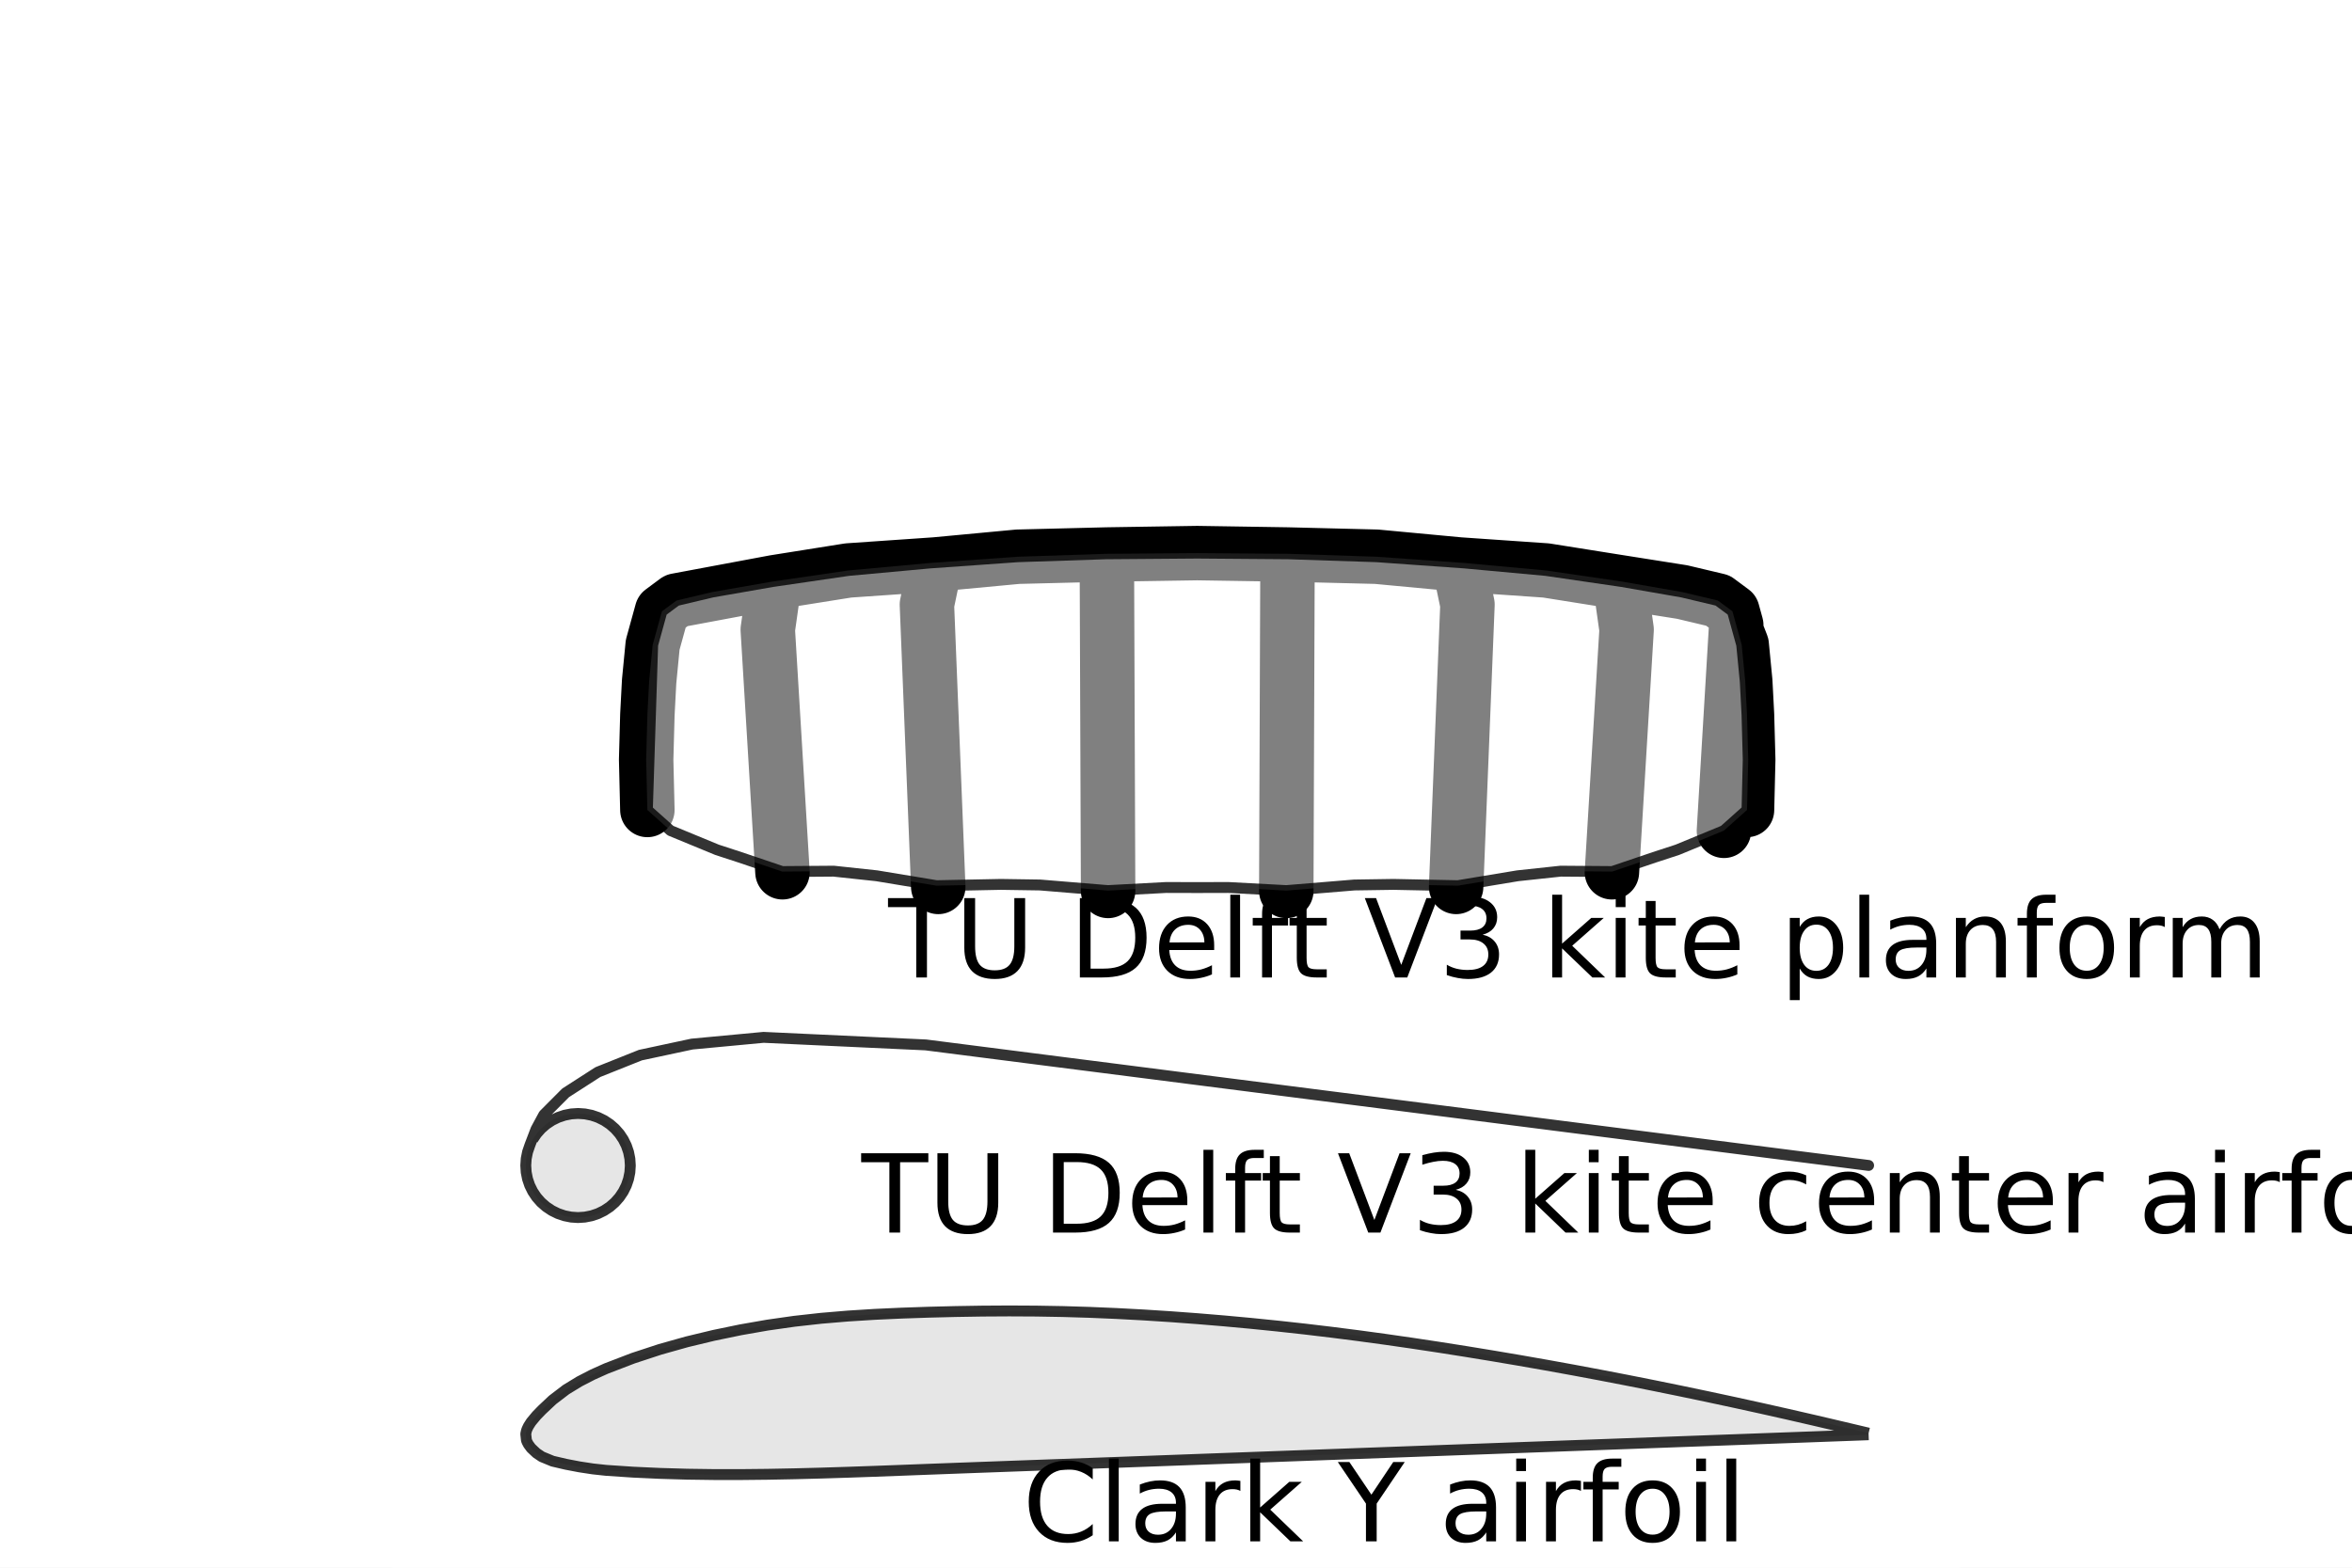
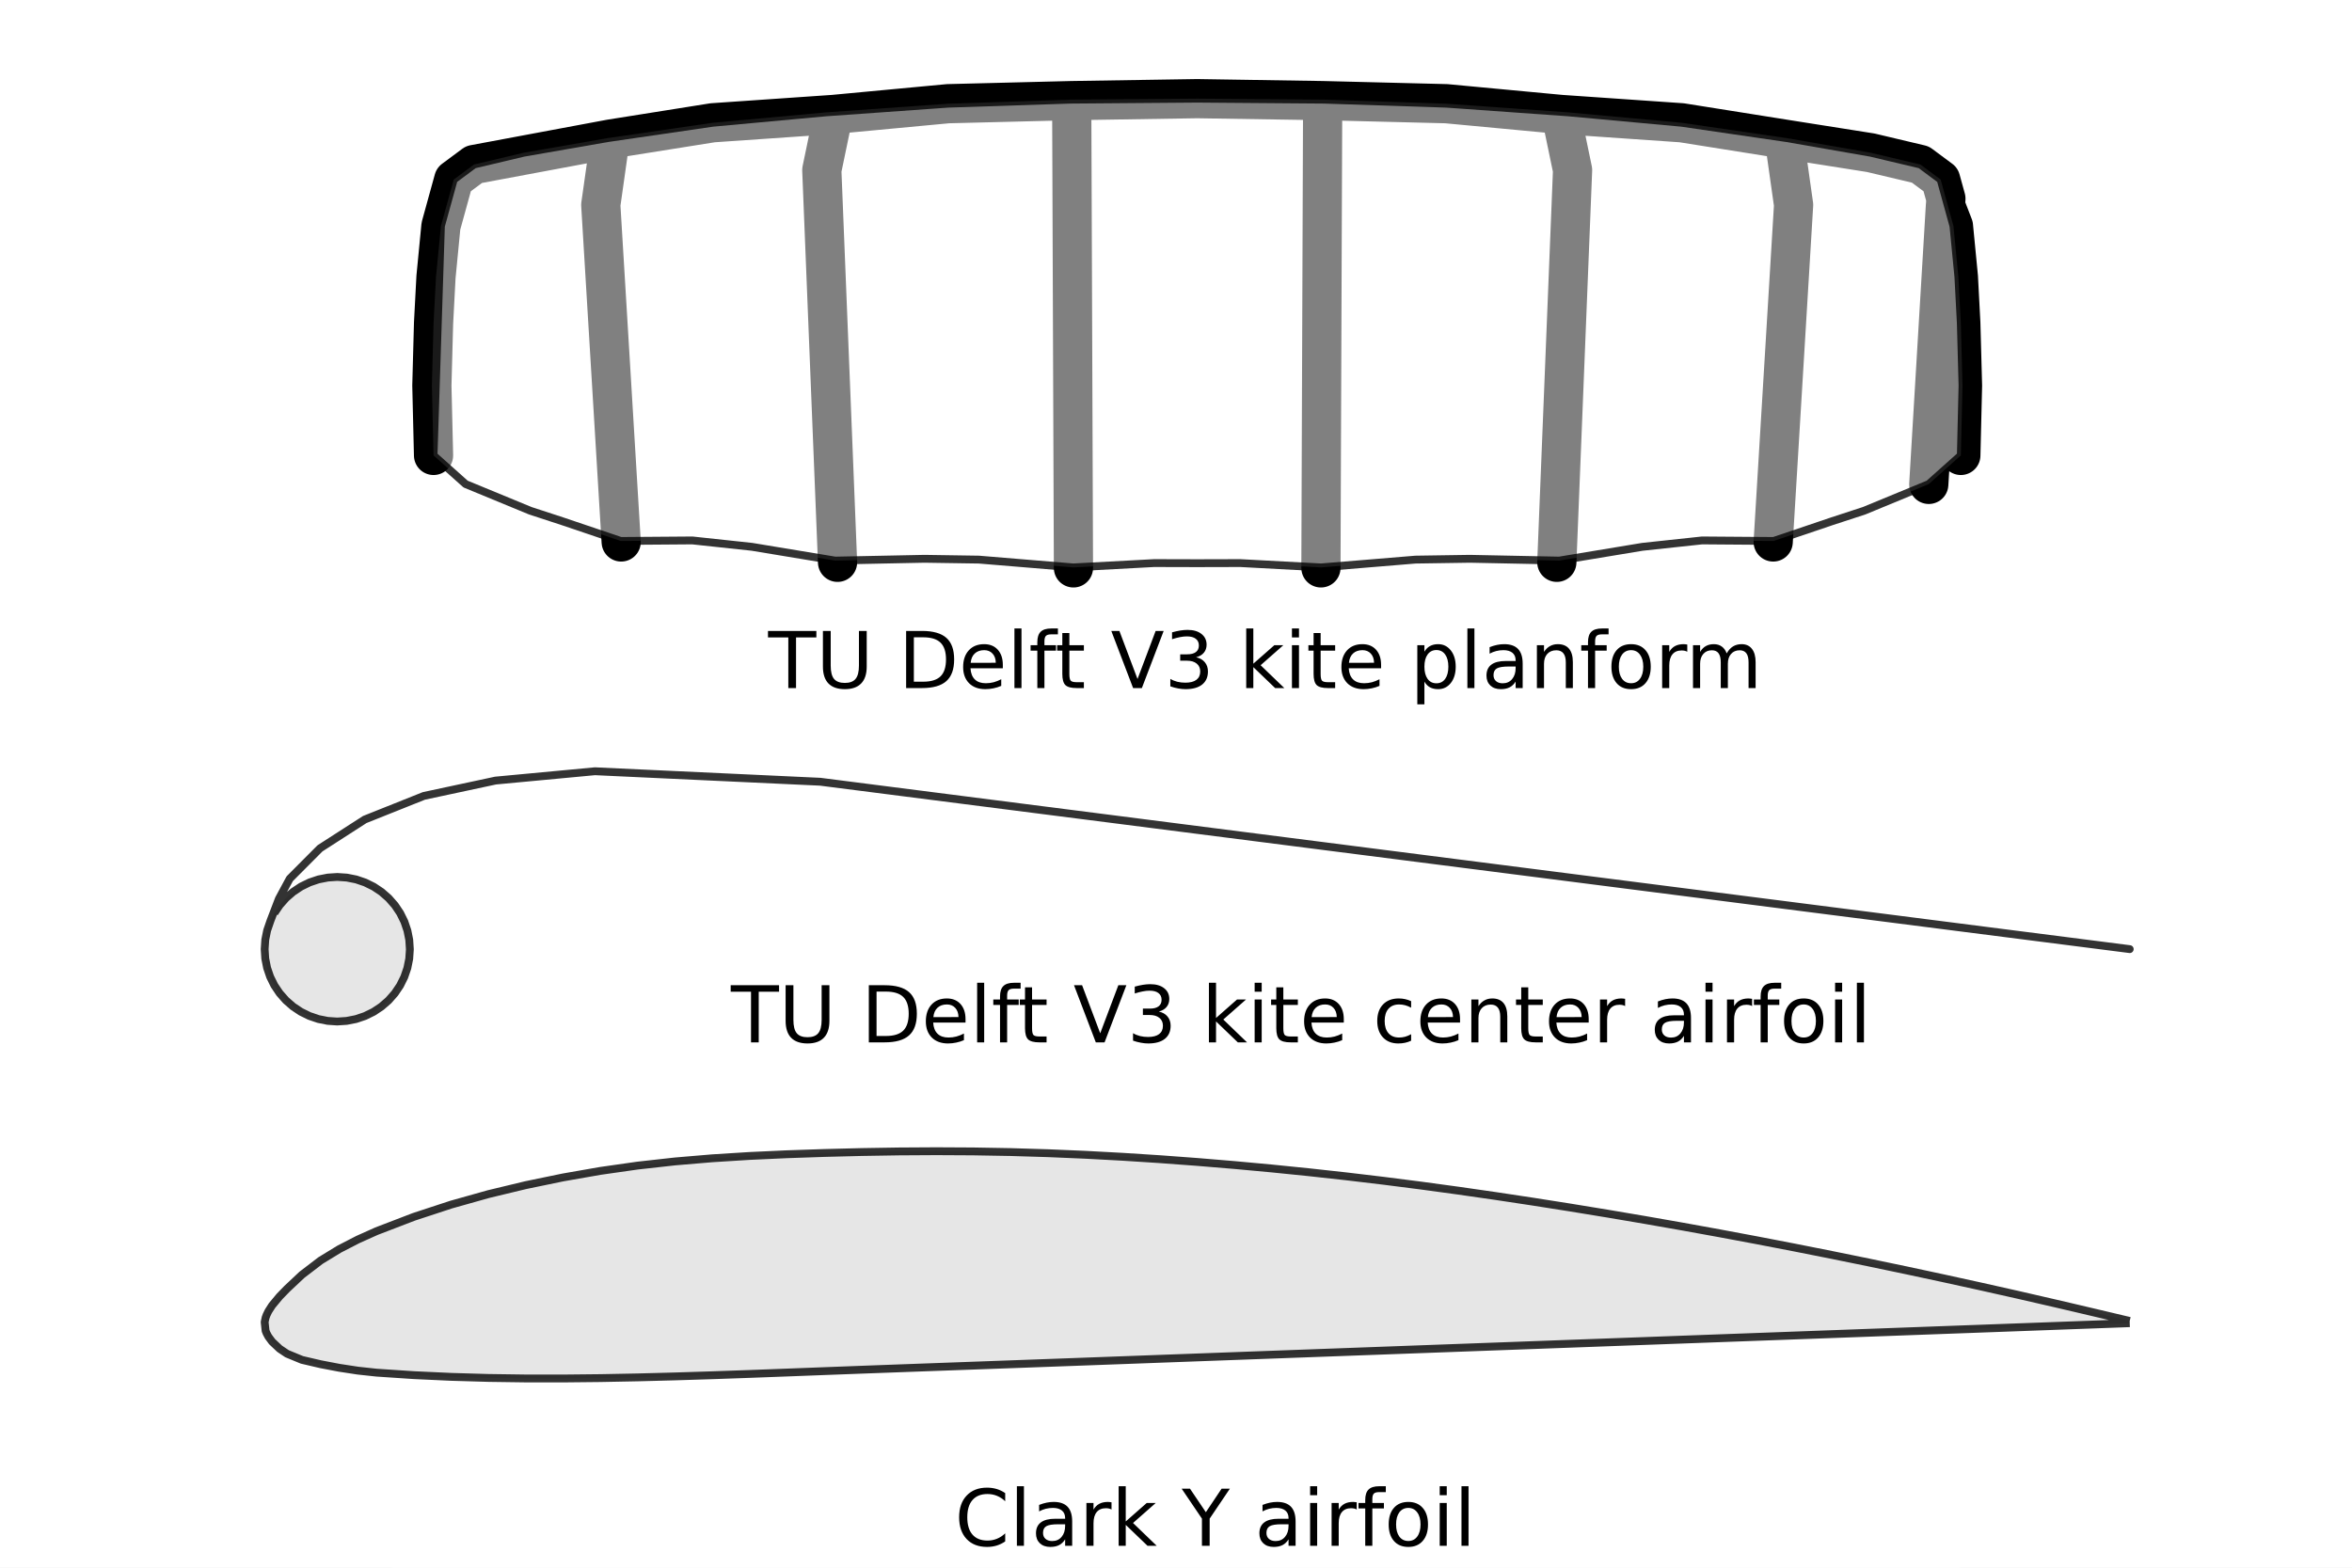
- <svg xmlns="http://www.w3.org/2000/svg" xmlns:xlink="http://www.w3.org/1999/xlink" width="432" height="288" viewBox="0 0 432 288" version="1.1">
+ <svg xmlns="http://www.w3.org/2000/svg" xmlns:xlink="http://www.w3.org/1999/xlink" width="600" height="400" viewBox="0 0 600 400" version="1.1">
  <defs>
</defs>
  <defs>
    <style type="text/css">*{stroke-linejoin: round; stroke-linecap: butt}</style>
  </defs>
  <g id="figure_1">
    <g id="patch_1">
-       <path d="M 0 288  L 432 288  L 432 0  L 0 0  z " style="fill: #ffffff" />
+       <path d="M 0 400  L 600 400  L 600 0  L 0 0  z " style="fill: #ffffff" />
    </g>
    <g id="patch_2">
-       <path d="M 72 288  L 360 288  L 360 0  L 72 0  z " style="fill: #ffffff" />
+       <path d="M 100 400  L 500 400  L 500 0  L 100 0  z " style="fill: #ffffff" />
    </g>
    <g id="axes_1">
      <g id="polygon_1">
        <defs>
-           <path id="m99c2dd3ba9" d="M 343.215 -24.716  L 340.749 -25.301  L 338.282 -25.884  L 335.816 -26.464  L 333.349 -27.041  L 328.416 -28.175  L 323.483 -29.283  L 318.551 -30.365  L 313.618 -31.423  L 308.685 -32.455  L 303.752 -33.461  L 298.819 -34.44  L 293.886 -35.392  L 288.953 -36.316  L 284.02 -37.211  L 279.087 -38.077  L 274.154 -38.913  L 269.221 -39.721  L 264.288 -40.498  L 259.355 -41.243  L 254.422 -41.953  L 249.489 -42.624  L 244.557 -43.255  L 239.624 -43.843  L 234.691 -44.386  L 229.758 -44.885  L 224.825 -45.34  L 219.892 -45.75  L 214.959 -46.115  L 210.026 -46.432  L 205.093 -46.697  L 200.16 -46.906  L 195.227 -47.056  L 190.294 -47.142  L 185.361 -47.168  L 180.428 -47.139  L 175.495 -47.059  L 170.563 -46.935  L 165.63 -46.767  L 160.697 -46.541  L 155.764 -46.232  L 150.831 -45.816  L 145.898 -45.267  L 140.965 -44.564  L 136.032 -43.701  L 131.099 -42.681  L 126.166 -41.494  L 121.233 -40.107  L 116.3 -38.487  L 111.367 -36.594  L 108.901 -35.489  L 106.434 -34.219  L 103.968 -32.713  L 101.501 -30.827  L 99.528 -28.973  L 98.542 -27.956  L 97.555 -26.77  L 97.062 -26  L 96.815 -25.488  L 96.692 -25.145  L 96.569 -24.569  L 96.692 -23.417  L 96.815 -23.103  L 97.062 -22.642  L 97.555 -21.976  L 98.542 -21.045  L 99.528 -20.382  L 101.501 -19.568  L 103.968 -18.993  L 106.434 -18.521  L 108.901 -18.145  L 111.367 -17.878  L 116.3 -17.549  L 121.233 -17.322  L 126.166 -17.178  L 131.099 -17.11  L 136.032 -17.106  L 140.965 -17.157  L 145.898 -17.252  L 150.831 -17.38  L 155.764 -17.535  L 160.697 -17.708  L 165.63 -17.892  L 170.563 -18.08  L 175.495 -18.265  L 180.428 -18.447  L 185.361 -18.628  L 190.294 -18.807  L 195.227 -18.986  L 200.16 -19.166  L 205.093 -19.347  L 210.026 -19.528  L 214.959 -19.71  L 219.892 -19.892  L 224.825 -20.073  L 229.758 -20.254  L 234.691 -20.435  L 239.624 -20.616  L 244.557 -20.797  L 249.489 -20.979  L 254.422 -21.16  L 259.355 -21.341  L 264.288 -21.522  L 269.221 -21.703  L 274.154 -21.884  L 279.087 -22.066  L 284.02 -22.247  L 288.953 -22.428  L 293.886 -22.609  L 298.819 -22.79  L 303.752 -22.971  L 308.685 -23.153  L 313.618 -23.334  L 318.551 -23.515  L 323.483 -23.696  L 328.416 -23.877  L 333.349 -24.058  L 335.816 -24.149  L 338.282 -24.24  L 340.749 -24.33  L 343.215 -24.421  " style="stroke: #000000; stroke-opacity: 0.8; stroke-width: 2" />
+           <path id="m1a57399417" d="M 543.298 -62.955  L 538.54 -64.083  L 533.782 -65.208  L 529.024 -66.327  L 524.266 -67.439  L 514.751 -69.628  L 505.235 -71.765  L 495.719 -73.852  L 486.204 -75.892  L 476.688 -77.883  L 467.172 -79.824  L 457.656 -81.713  L 448.141 -83.549  L 438.625 -85.331  L 429.109 -87.057  L 419.594 -88.728  L 410.078 -90.342  L 400.562 -91.899  L 391.047 -93.398  L 381.531 -94.835  L 372.015 -96.204  L 362.5 -97.5  L 352.984 -98.717  L 343.468 -99.85  L 333.952 -100.898  L 324.437 -101.861  L 314.921 -102.738  L 305.405 -103.529  L 295.89 -104.233  L 286.374 -104.845  L 276.858 -105.356  L 267.343 -105.76  L 257.827 -106.048  L 248.311 -106.214  L 238.796 -106.265  L 229.28 -106.208  L 219.764 -106.055  L 210.249 -105.814  L 200.733 -105.491  L 191.217 -105.055  L 181.701 -104.459  L 172.186 -103.656  L 162.67 -102.598  L 153.154 -101.241  L 143.639 -99.577  L 134.123 -97.61  L 124.607 -95.319  L 115.092 -92.644  L 105.576 -89.519  L 96.06 -85.868  L 91.302 -83.736  L 86.545 -81.287  L 81.787 -78.381  L 77.029 -74.742  L 73.223 -71.167  L 71.319 -69.205  L 69.416 -66.916  L 68.465 -65.431  L 67.989 -64.443  L 67.751 -63.783  L 67.513 -62.67  L 67.751 -60.448  L 67.989 -59.843  L 68.465 -58.954  L 69.416 -57.668  L 71.319 -55.873  L 73.223 -54.594  L 77.029 -53.025  L 81.787 -51.915  L 86.545 -51.003  L 91.302 -50.278  L 96.06 -49.763  L 105.576 -49.129  L 115.092 -48.692  L 124.607 -48.414  L 134.123 -48.282  L 143.639 -48.275  L 153.154 -48.373  L 162.67 -48.556  L 172.186 -48.804  L 181.701 -49.102  L 191.217 -49.435  L 200.733 -49.791  L 210.249 -50.153  L 219.764 -50.511  L 229.28 -50.862  L 238.796 -51.21  L 248.311 -51.555  L 257.827 -51.901  L 267.343 -52.248  L 276.858 -52.597  L 286.374 -52.947  L 295.89 -53.298  L 305.405 -53.648  L 314.921 -53.998  L 324.437 -54.348  L 333.952 -54.697  L 343.468 -55.046  L 352.984 -55.396  L 362.5 -55.745  L 372.015 -56.094  L 381.531 -56.444  L 391.047 -56.793  L 400.562 -57.143  L 410.078 -57.492  L 419.594 -57.842  L 429.109 -58.191  L 438.625 -58.541  L 448.141 -58.89  L 457.656 -59.24  L 467.172 -59.589  L 476.688 -59.939  L 486.204 -60.288  L 495.719 -60.638  L 505.235 -60.987  L 514.751 -61.337  L 524.266 -61.686  L 529.024 -61.861  L 533.782 -62.035  L 538.54 -62.21  L 543.298 -62.385  " style="stroke: #000000; stroke-opacity: 0.8; stroke-width: 2" />
        </defs>
        <g>
-           <use xlink:href="#m99c2dd3ba9" x="0" y="288" style="fill-opacity: 0.1; stroke: #000000; stroke-opacity: 0.8; stroke-width: 2" />
+           <use xlink:href="#m1a57399417" x="0" y="400" style="fill-opacity: 0.1; stroke: #000000; stroke-opacity: 0.8; stroke-width: 2" />
        </g>
      </g>
      <g id="text_1">
        <g>
-           <text style="font: 20px 'DejaVu Sans', 'Bitstream Vera Sans', 'Computer Modern Sans Serif', 'Lucida Grande', 'Verdana', 'Geneva', 'Lucid', 'Arial', 'Helvetica', 'Avant Garde', sans-serif; text-anchor: start" x="187.828" y="283.163" transform="rotate(-0 187.8278 283.1632)">Clark Y airfoil</text>
+           <text style="font: 20px 'DejaVu Sans', 'Bitstream Vera Sans', 'Computer Modern Sans Serif', 'Lucida Grande', 'Verdana', 'Geneva', 'Lucid', 'Arial', 'Helvetica', 'Avant Garde', sans-serif; text-anchor: start" x="243.553" y="394.424" transform="rotate(-0 243.5534 394.4241)">Clark Y airfoil</text>
        </g>
      </g>
      <g id="text_2">
        <g>
-           <text style="font: 20px 'DejaVu Sans', 'Bitstream Vera Sans', 'Computer Modern Sans Serif', 'Lucida Grande', 'Verdana', 'Geneva', 'Lucid', 'Arial', 'Helvetica', 'Avant Garde', sans-serif; text-anchor: start" x="158.23" y="226.434" transform="rotate(-0 158.2302 226.4344)">TU Delft V3 kite  center airfoil</text>
+           <text style="font: 20px 'DejaVu Sans', 'Bitstream Vera Sans', 'Computer Modern Sans Serif', 'Lucida Grande', 'Verdana', 'Geneva', 'Lucid', 'Arial', 'Helvetica', 'Avant Garde', sans-serif; text-anchor: start" x="186.459" y="265.962" transform="rotate(-0 186.4593 265.9623)">TU Delft V3 kite  center airfoil</text>
        </g>
      </g>
      <g id="text_3">
        <g>
-           <text style="font: 20px 'DejaVu Sans', 'Bitstream Vera Sans', 'Computer Modern Sans Serif', 'Lucida Grande', 'Verdana', 'Geneva', 'Lucid', 'Arial', 'Helvetica', 'Avant Garde', sans-serif; text-anchor: start" x="163.163" y="179.572" transform="rotate(-0 163.1632 179.5716)">TU Delft V3 kite  planform</text>
+           <text style="font: 20px 'DejaVu Sans', 'Bitstream Vera Sans', 'Computer Modern Sans Serif', 'Lucida Grande', 'Verdana', 'Geneva', 'Lucid', 'Arial', 'Helvetica', 'Avant Garde', sans-serif; text-anchor: start" x="195.975" y="175.563" transform="rotate(-0 195.975 175.5632)">TU Delft V3 kite  planform</text>
        </g>
      </g>
      <g id="polygon_2">
        <defs>
-           <path id="mfdcdaee1ba" d="M 97.862 -78.676  L 98.561 -79.715  L 99.391 -80.654  L 100.337 -81.477  L 101.382 -82.17  L 102.51 -82.722  L 103.699 -83.122  L 104.932 -83.364  L 106.186 -83.445  L 107.438 -83.36  L 108.67 -83.115  L 109.859 -82.711  L 110.984 -82.157  L 112.027 -81.461  L 112.97 -80.634  L 113.797 -79.693  L 114.493 -78.653  L 115.047 -77.53  L 115.449 -76.345  L 115.692 -75.119  L 115.772 -73.87  L 115.688 -72.623  L 115.441 -71.397  L 115.036 -70.213  L 114.478 -69.092  L 113.779 -68.053  L 112.949 -67.114  L 112.004 -66.291  L 110.958 -65.598  L 109.831 -65.046  L 108.641 -64.646  L 107.409 -64.404  L 106.156 -64.323  L 104.902 -64.408  L 103.671 -64.653  L 102.482 -65.057  L 101.357 -65.611  L 100.313 -66.308  L 99.37 -67.134  L 98.544 -68.075  L 97.847 -69.115  L 97.294 -70.238  L 96.892 -71.423  L 96.648 -72.65  L 96.569 -73.898  L 96.652 -75.145  L 96.899 -76.371  L 97.305 -77.555  L 97.346 -77.67  L 97.786 -78.818  L 98.225 -79.967  L 98.447 -80.545  L 99.03 -81.626  L 99.614 -82.709  L 99.887 -83.213  L 100.79 -84.121  L 101.663 -84.997  L 102.536 -85.874  L 103.409 -86.75  L 103.892 -87.234  L 109.81 -91.044  L 117.62 -94.162  L 127.104 -96.193  L 136.55 -97.079  L 140.25 -97.427  L 149.727 -96.985  L 159.204 -96.544  L 168.05 -96.132  L 170.041 -96.039  L 179.451 -94.836  L 188.862 -93.632  L 198.272 -92.429  L 199.389 -92.287  L 208.8 -91.084  L 218.21 -89.88  L 227.621 -88.677  L 236.494 -87.542  L 245.904 -86.339  L 255.315 -85.136  L 264.726 -83.933  L 273.599 -82.799  L 283.009 -81.596  L 292.42 -80.393  L 301.831 -79.189  L 310.703 -78.055  L 320.114 -76.851  L 329.524 -75.648  L 335.44 -74.893  L 343.215 -73.898  L 335.44 -74.893  L 329.524 -75.648  L 320.114 -76.851  L 310.703 -78.055  L 301.831 -79.189  L 292.42 -80.393  L 283.009 -81.596  L 273.599 -82.799  L 264.726 -83.933  L 255.315 -85.136  L 245.904 -86.339  L 236.494 -87.542  L 227.621 -88.677  L 218.21 -89.88  L 208.8 -91.084  L 199.389 -92.287  L 198.272 -92.429  L 188.862 -93.632  L 179.451 -94.836  L 170.041 -96.039  L 168.05 -96.132  L 159.204 -96.544  L 149.727 -96.985  L 140.25 -97.427  L 136.55 -97.079  L 127.104 -96.193  L 117.62 -94.162  L 109.81 -91.044  L 103.892 -87.234  L 103.409 -86.75  L 102.536 -85.874  L 101.663 -84.997  L 100.79 -84.121  L 99.887 -83.213  L 99.614 -82.709  L 99.03 -81.626  L 98.447 -80.545  L 98.225 -79.967  L 97.786 -78.818  L 97.346 -77.67  L 97.305 -77.555  " style="stroke: #000000; stroke-opacity: 0.8; stroke-width: 2" />
+           <path id="mf469194af7" d="M 70.009 -167.044  L 71.357 -169.048  L 72.957 -170.86  L 74.782 -172.446  L 76.798 -173.784  L 78.974 -174.849  L 81.268 -175.621  L 83.645 -176.087  L 86.064 -176.243  L 88.481 -176.08  L 90.857 -175.608  L 93.15 -174.828  L 95.322 -173.759  L 97.334 -172.416  L 99.152 -170.822  L 100.747 -169.006  L 102.09 -166.999  L 103.158 -164.833  L 103.933 -162.548  L 104.402 -160.182  L 104.557 -157.774  L 104.395 -155.368  L 103.919 -153.003  L 103.136 -150.719  L 102.061 -148.556  L 100.712 -146.553  L 99.112 -144.741  L 97.288 -143.154  L 95.271 -141.817  L 93.097 -140.752  L 90.801 -139.979  L 88.424 -139.513  L 86.007 -139.357  L 83.588 -139.52  L 81.214 -139.993  L 78.921 -140.773  L 76.75 -141.842  L 74.737 -143.186  L 72.918 -144.779  L 71.324 -146.595  L 69.979 -148.601  L 68.912 -150.768  L 68.137 -153.052  L 67.667 -155.419  L 67.513 -157.827  L 67.674 -160.233  L 68.151 -162.598  L 68.934 -164.882  L 69.013 -165.103  L 69.862 -167.318  L 70.709 -169.533  L 71.136 -170.649  L 72.261 -172.734  L 73.388 -174.824  L 73.915 -175.797  L 75.657 -177.547  L 77.341 -179.237  L 79.025 -180.928  L 80.708 -182.619  L 81.639 -183.552  L 93.057 -190.902  L 108.123 -196.917  L 126.417 -200.835  L 144.638 -202.544  L 151.776 -203.214  L 170.057 -202.362  L 188.338 -201.511  L 205.402 -200.716  L 209.242 -200.538  L 227.395 -198.217  L 245.548 -195.895  L 263.701 -193.574  L 265.855 -193.299  L 284.009 -190.979  L 302.162 -188.657  L 320.315 -186.336  L 337.431 -184.147  L 355.584 -181.827  L 373.737 -179.506  L 391.89 -177.186  L 409.006 -174.997  L 427.159 -172.676  L 445.312 -170.356  L 463.466 -168.033  L 480.582 -165.847  L 498.735 -163.524  L 516.887 -161.204  L 528.299 -159.746  L 543.298 -157.827  L 528.299 -159.746  L 516.887 -161.204  L 498.735 -163.524  L 480.582 -165.847  L 463.466 -168.033  L 445.312 -170.356  L 427.159 -172.676  L 409.006 -174.997  L 391.89 -177.186  L 373.737 -179.506  L 355.584 -181.827  L 337.431 -184.147  L 320.315 -186.336  L 302.162 -188.657  L 284.009 -190.979  L 265.855 -193.299  L 263.701 -193.574  L 245.548 -195.895  L 227.395 -198.217  L 209.242 -200.538  L 205.402 -200.716  L 188.338 -201.511  L 170.057 -202.362  L 151.776 -203.214  L 144.638 -202.544  L 126.417 -200.835  L 108.123 -196.917  L 93.057 -190.902  L 81.639 -183.552  L 80.708 -182.619  L 79.025 -180.928  L 77.341 -179.237  L 75.657 -177.547  L 73.915 -175.797  L 73.388 -174.824  L 72.261 -172.734  L 71.136 -170.649  L 70.709 -169.533  L 69.862 -167.318  L 69.013 -165.103  L 68.934 -164.882  " style="stroke: #000000; stroke-opacity: 0.8; stroke-width: 2" />
        </defs>
        <g>
-           <use xlink:href="#mfdcdaee1ba" x="0" y="288" style="fill-opacity: 0.1; stroke: #000000; stroke-opacity: 0.8; stroke-width: 2" />
+           <use xlink:href="#mf469194af7" x="0" y="400" style="fill-opacity: 0.1; stroke: #000000; stroke-opacity: 0.8; stroke-width: 2" />
        </g>
      </g>
      <g id="polygon_3">
        <defs>
-           <path id="mcbb2616101" d="M 118.682 -148.438  L 118.904 -139.2  L 118.682 -148.438  L 118.906 -156.69  L 119.227 -162.81  L 119.879 -169.542  L 120.879 -173.166  L 121.576 -175.693  L 124.253 -177.679  L 142.251 -181.043  L 141.02 -172.334  L 143.718 -127.754  L 141.02 -172.334  L 142.251 -181.043  L 155.813 -183.201  L 171.778 -184.302  L 170.249 -176.944  L 172.332 -125.062  L 170.249 -176.944  L 171.778 -184.302  L 186.946 -185.724  L 203.299 -186.132  L 203.528 -124.325  L 203.299 -186.132  L 219.892 -186.391  L 219.892 -186.391  L 236.485 -186.132  L 236.256 -124.325  L 236.485 -186.132  L 252.838 -185.724  L 268.006 -184.302  L 269.535 -176.944  L 267.452 -125.062  L 269.535 -176.944  L 268.006 -184.302  L 283.971 -183.201  L 297.532 -181.043  L 298.764 -172.334  L 296.066 -127.754  L 298.764 -172.334  L 297.532 -181.043  L 308.968 -179.235  L 315.531 -177.679  L 318.208 -175.693  L 318.905 -173.166  L 316.641 -135.369  L 318.845 -172.277  L 319.905 -169.542  L 320.557 -162.81  L 320.878 -156.69  L 321.102 -148.438  L 320.88 -139.2  L 321.102 -148.438  " style="stroke: #000000; stroke-width: 10" />
+           <path id="m8f5bc4ff9e" d="M 110.171 -301.615  L 110.598 -283.796  L 110.171 -301.615  L 110.601 -317.533  L 111.222 -329.339  L 112.48 -342.325  L 114.408 -349.316  L 115.753 -354.191  L 120.916 -358.023  L 155.636 -364.511  L 153.26 -347.711  L 158.465 -261.716  L 153.26 -347.711  L 155.636 -364.511  L 181.797 -368.673  L 212.593 -370.798  L 209.644 -356.604  L 213.661 -256.522  L 209.644 -356.604  L 212.593 -370.798  L 241.852 -373.541  L 273.397 -374.328  L 273.839 -255.101  L 273.397 -374.328  L 305.405 -374.827  L 305.405 -374.827  L 337.414 -374.328  L 336.972 -255.101  L 337.414 -374.328  L 368.959 -373.541  L 398.218 -370.798  L 401.167 -356.604  L 397.15 -256.522  L 401.167 -356.604  L 398.218 -370.798  L 429.014 -368.673  L 455.175 -364.511  L 457.551 -347.711  L 452.346 -261.716  L 457.551 -347.711  L 455.175 -364.511  L 477.235 -361.024  L 489.894 -358.023  L 495.058 -354.191  L 496.403 -349.316  L 492.035 -276.406  L 496.287 -347.602  L 498.331 -342.325  L 499.589 -329.339  L 500.209 -317.533  L 500.64 -301.615  L 500.213 -283.796  L 500.64 -301.615  " style="stroke: #000000; stroke-width: 10" />
        </defs>
        <g>
-           <use xlink:href="#mcbb2616101" x="0" y="288" style="fill-opacity: 0; stroke: #000000; stroke-width: 10" />
+           <use xlink:href="#m8f5bc4ff9e" x="0" y="400" style="fill-opacity: 0; stroke: #000000; stroke-width: 10" />
        </g>
      </g>
      <g id="polygon_4">
        <defs>
-           <path id="m69ec485962" d="M 118.904 -139.2  L 118.682 -148.438  L 118.906 -156.69  L 119.227 -162.81  L 119.879 -169.542  L 121.576 -175.693  L 124.253 -177.679  L 130.815 -179.235  L 141.891 -181.167  L 155.813 -183.201  L 170.807 -184.578  L 186.943 -185.724  L 203.116 -186.259  L 219.892 -186.391  L 236.667 -186.259  L 252.841 -185.724  L 268.977 -184.578  L 283.971 -183.201  L 297.893 -181.167  L 308.968 -179.235  L 315.531 -177.679  L 318.208 -175.693  L 319.905 -169.542  L 320.557 -162.81  L 320.878 -156.69  L 321.102 -148.438  L 320.88 -139.2  L 320.88 -139.2  L 316.639 -135.411  L 308.091 -131.885  L 303.849 -130.498  L 296.128 -127.886  L 286.659 -127.958  L 278.771 -127.112  L 267.77 -125.29  L 255.951 -125.528  L 248.755 -125.419  L 236.271 -124.387  L 225.591 -124.961  L 219.892 -124.946  L 214.193 -124.961  L 203.512 -124.387  L 191.029 -125.419  L 183.833 -125.528  L 172.014 -125.29  L 161.013 -127.112  L 153.125 -127.958  L 143.656 -127.886  L 135.935 -130.498  L 131.692 -131.885  L 123.144 -135.411  L 118.904 -139.2  L 119.879 -169.542  " style="stroke: #000000; stroke-opacity: 0.8; stroke-width: 2" />
+           <path id="m575289f12b" d="M 110.598 -283.796  L 110.171 -301.615  L 110.601 -317.533  L 111.222 -329.34  L 112.48 -342.325  L 115.753 -354.191  L 120.916 -358.023  L 133.576 -361.024  L 154.94 -364.75  L 181.797 -368.673  L 210.719 -371.331  L 241.847 -373.541  L 273.045 -374.573  L 305.405 -374.827  L 337.766 -374.573  L 368.964 -373.541  L 400.091 -371.331  L 429.014 -368.673  L 455.871 -364.75  L 477.235 -361.024  L 489.894 -358.023  L 495.058 -354.191  L 498.331 -342.325  L 499.589 -329.339  L 500.209 -317.533  L 500.64 -301.615  L 500.213 -283.796  L 500.213 -283.796  L 492.032 -276.486  L 475.543 -269.685  L 467.359 -267.008  L 452.465 -261.971  L 434.2 -262.109  L 418.983 -260.477  L 397.762 -256.964  L 374.964 -257.423  L 361.083 -257.213  L 337.002 -255.222  L 316.399 -256.328  L 305.405 -256.299  L 294.412 -256.328  L 273.809 -255.222  L 249.728 -257.213  L 235.847 -257.423  L 213.048 -256.964  L 191.827 -260.477  L 176.611 -262.109  L 158.346 -261.971  L 143.452 -267.008  L 135.267 -269.685  L 118.778 -276.486  L 110.598 -283.796  L 112.48 -342.325  " style="stroke: #000000; stroke-opacity: 0.8; stroke-width: 2" />
        </defs>
        <g>
-           <use xlink:href="#m69ec485962" x="0" y="288" style="fill: #ffffff; fill-opacity: 0.5; stroke: #000000; stroke-opacity: 0.8; stroke-width: 2" />
+           <use xlink:href="#m575289f12b" x="0" y="400" style="fill: #ffffff; fill-opacity: 0.5; stroke: #000000; stroke-opacity: 0.8; stroke-width: 2" />
        </g>
      </g>
    </g>
  </g>
  <defs>
  </defs>
</svg>
